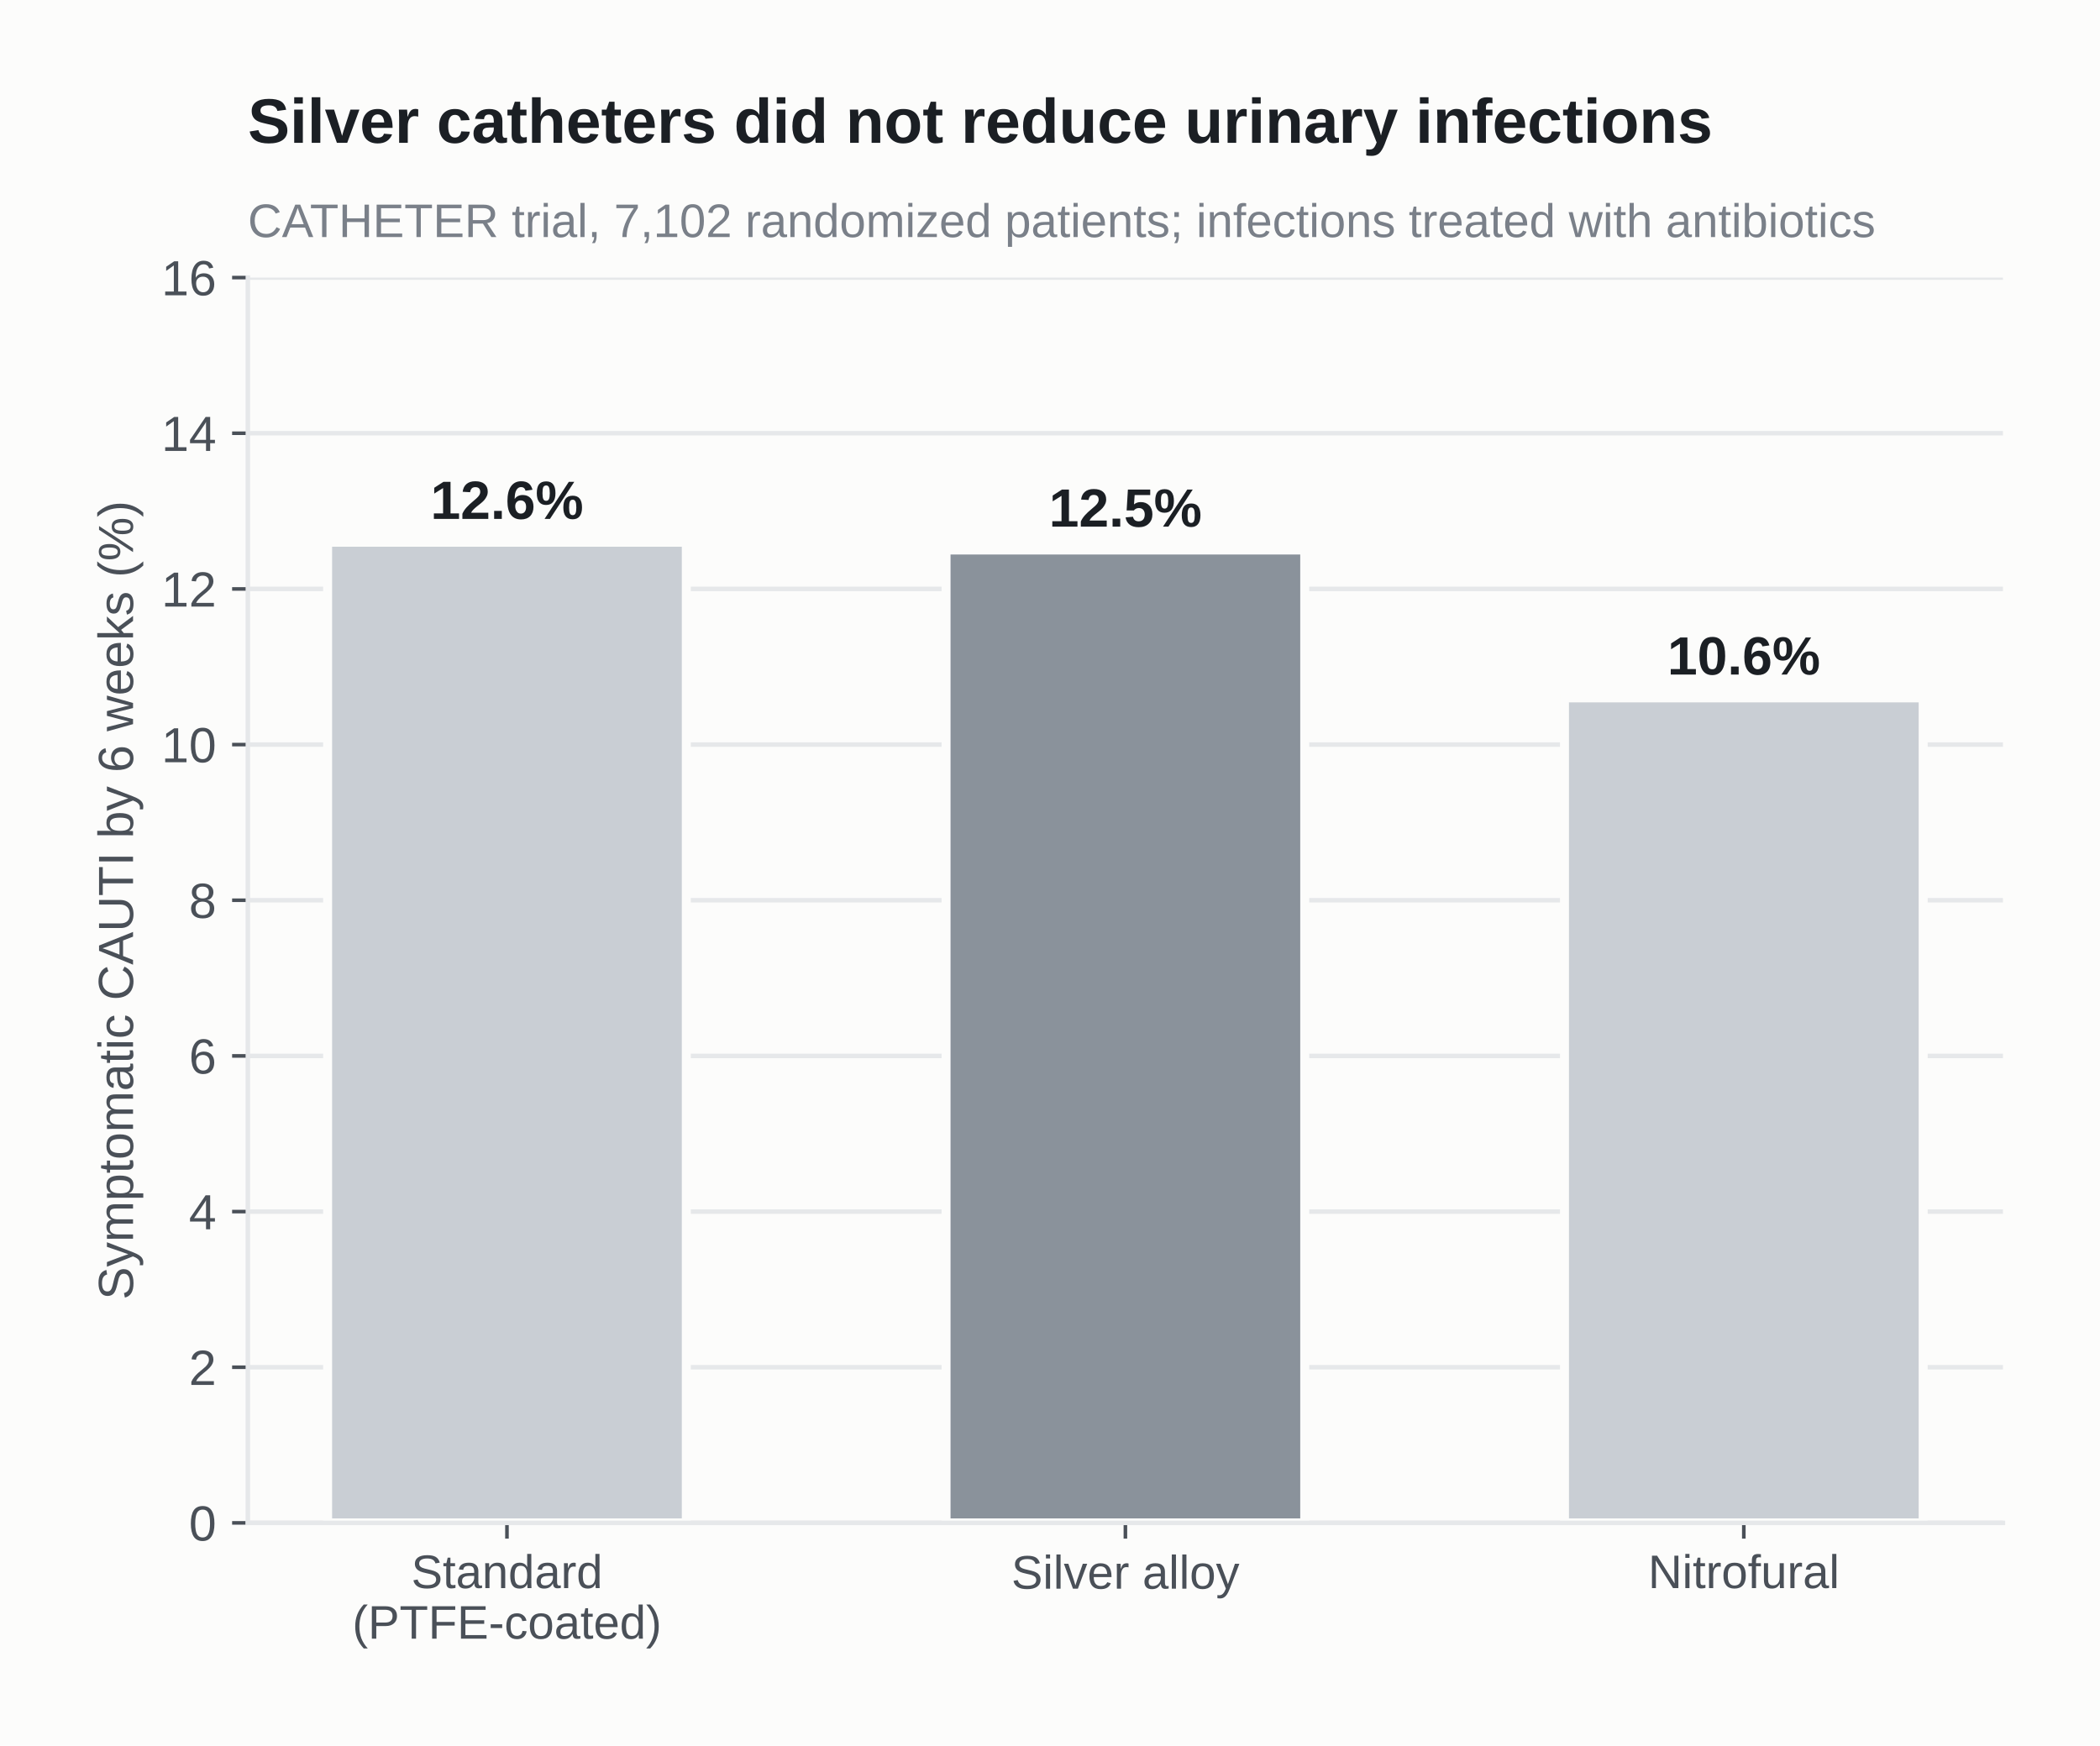
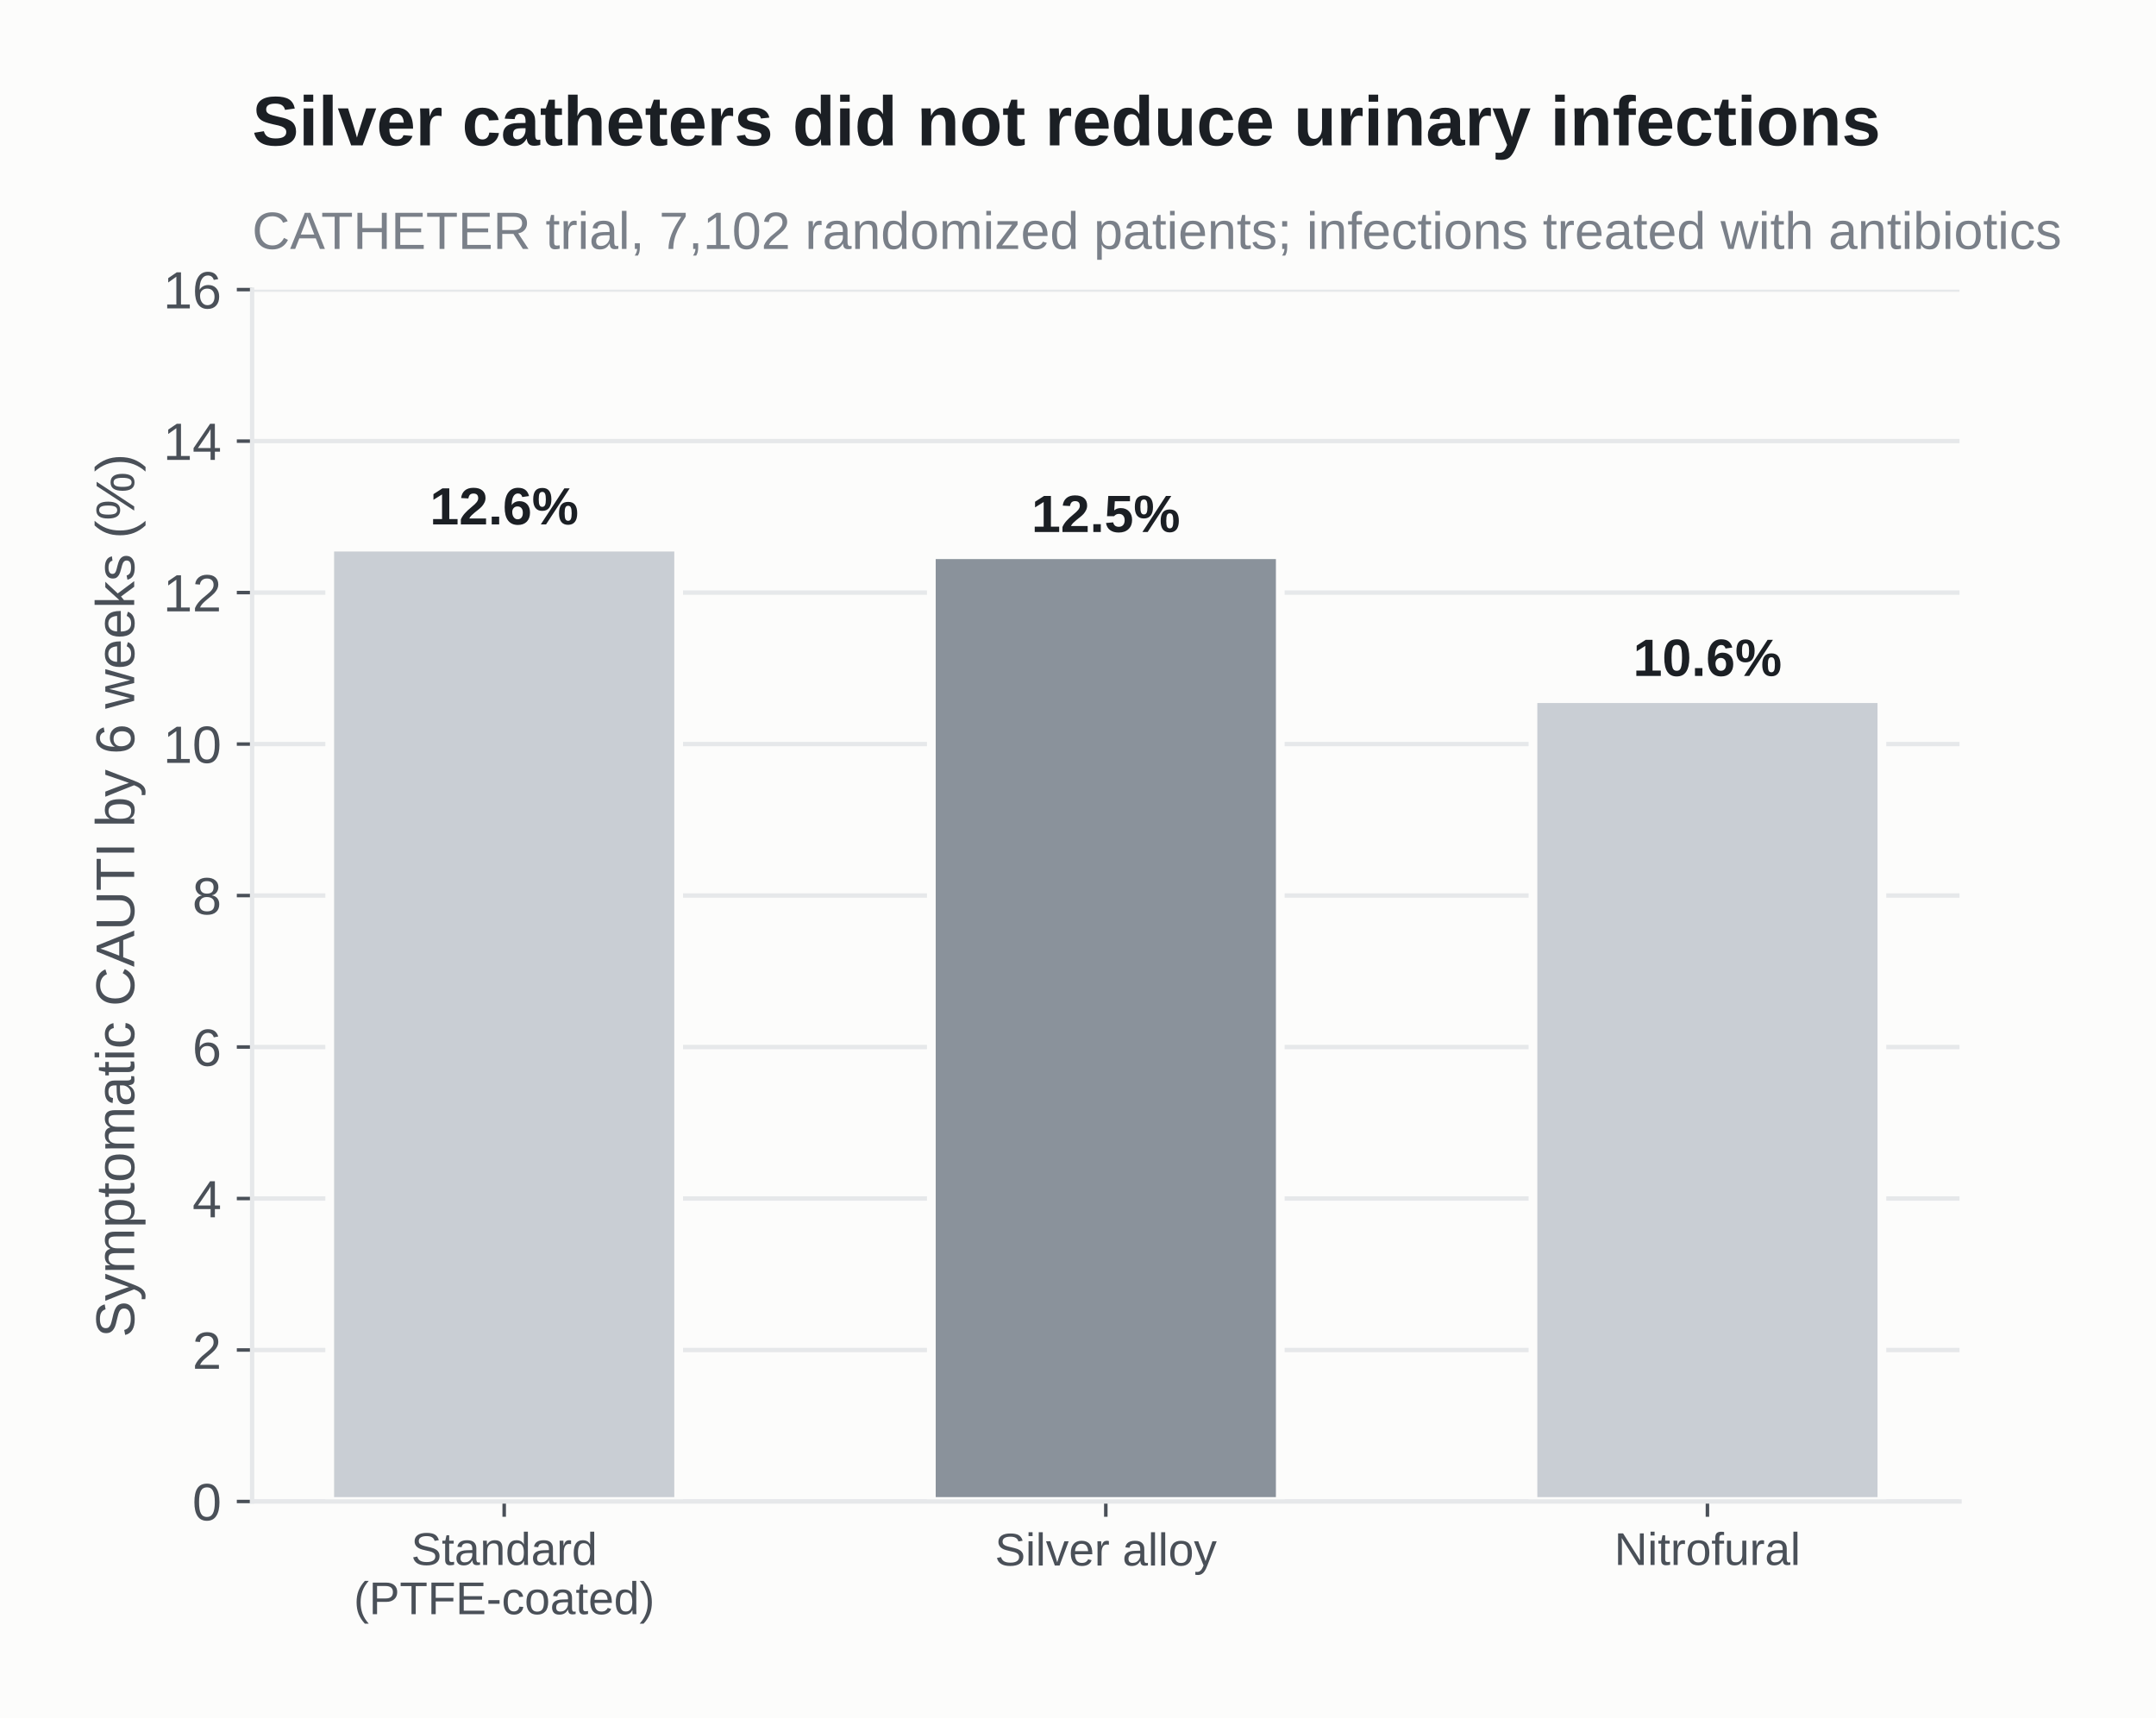
- <svg xmlns="http://www.w3.org/2000/svg" xmlns:xlink="http://www.w3.org/1999/xlink" width="467.357pt" height="388.576pt" viewBox="0 0 467.357 388.576" version="1.1">
+ <svg xmlns="http://www.w3.org/2000/svg" xmlns:xlink="http://www.w3.org/1999/xlink" width="493.23pt" height="393.032pt" viewBox="0 0 493.23 393.032" version="1.1">
  <defs>
    <style type="text/css">*{stroke-linejoin: round; stroke-linecap: butt}</style>
  </defs>
  <g id="figure_1">
    <g id="patch_1">
-       <path d="M 0 388.576  L 467.357 388.576  L 467.357 -0  L 0 -0  z " style="fill: #fcfcfb" />
+       <path d="M 0 393.032  L 493.23 393.032  L 493.23 0  L 0 0  z " style="fill: #fcfcfb" />
    </g>
    <g id="axes_1">
      <g id="patch_2">
-         <path d="M 55.157 338.992  L 445.757 338.992  L 445.757 61.792  L 55.157 61.792  z " style="fill: #fcfcfb" />
+         <path d="M 57.677 343.447  L 448.277 343.447  L 448.277 66.248  L 57.677 66.248  z " style="fill: #fcfcfb" />
      </g>
      <g id="matplotlib.axis_1">
        <g id="xtick_1">
          <g id="line2d_1">
            <defs>
-               <path id="m7b68e3aa38" d="M 0 0  L 0 3.5  " style="stroke: #4a5058; stroke-width: 0.8" />
+               <path id="m6c015fcf81" d="M 0 0  L 0 3.5  " style="stroke: #4a5058; stroke-width: 0.8" />
            </defs>
            <g>
-               <use xlink:href="#m7b68e3aa38" x="112.825" y="338.992" style="fill: #4a5058; stroke: #4a5058; stroke-width: 0.8" />
+               <use xlink:href="#m6c015fcf81" x="115.345" y="343.447" style="fill: #4a5058; stroke: #4a5058; stroke-width: 0.8" />
            </g>
          </g>
          <g id="text_1">
-             <text style="fill: #4a5058; font: 10.5px 'Arial'" transform="translate(91.51876 353.5073)">Standard</text>
-             <text style="fill: #4a5058; font: 10.5px 'Arial'" transform="translate(78.40197 364.7665)">(PTFE-coated)</text>
+             <text style="fill: #4a5058; font: 10.5px 'Arial'" transform="translate(94.03861 357.9632)">Standard</text>
+             <text style="fill: #4a5058; font: 10.5px 'Arial'" transform="translate(80.92181 369.2225)">(PTFE-coated)</text>
          </g>
        </g>
        <g id="xtick_2">
          <g id="line2d_2">
            <g>
-               <use xlink:href="#m7b68e3aa38" x="250.457" y="338.992" style="fill: #4a5058; stroke: #4a5058; stroke-width: 0.8" />
+               <use xlink:href="#m6c015fcf81" x="252.977" y="343.447" style="fill: #4a5058; stroke: #4a5058; stroke-width: 0.8" />
            </g>
          </g>
          <g id="text_2">
-             <text style="fill: #4a5058; font: 10.5px 'Arial'; text-anchor: middle" x="250.457" y="353.635" transform="rotate(-0 250.4569 353.6352)">Silver alloy</text>
+             <text style="fill: #4a5058; font: 10.5px 'Arial'; text-anchor: middle" x="252.977" y="358.091" transform="rotate(-0 252.9767 358.0912)">Silver alloy</text>
          </g>
        </g>
        <g id="xtick_3">
          <g id="line2d_3">
            <g>
-               <use xlink:href="#m7b68e3aa38" x="388.089" y="338.992" style="fill: #4a5058; stroke: #4a5058; stroke-width: 0.8" />
+               <use xlink:href="#m6c015fcf81" x="390.609" y="343.447" style="fill: #4a5058; stroke: #4a5058; stroke-width: 0.8" />
            </g>
          </g>
          <g id="text_3">
-             <text style="fill: #4a5058; font: 10.5px 'Arial'; text-anchor: middle" x="388.089" y="353.507" transform="rotate(-0 388.089 353.5073)">Nitrofural</text>
+             <text style="fill: #4a5058; font: 10.5px 'Arial'; text-anchor: middle" x="390.609" y="357.963" transform="rotate(-0 390.6089 357.9632)">Nitrofural</text>
          </g>
        </g>
      </g>
      <g id="matplotlib.axis_2">
        <g id="ytick_1">
          <g id="line2d_4">
-             <path d="M 55.157 338.992  L 445.757 338.992  " clip-path="url(#p8bee33047b)" style="fill: none; stroke: #e6e8ea; stroke-linecap: square" />
+             <path d="M 57.677 343.447  L 448.277 343.447  " clip-path="url(#p7e05a3c9cd)" style="fill: none; stroke: #e6e8ea; stroke-linecap: square" />
          </g>
          <g id="line2d_5">
            <defs>
-               <path id="m3b15113ddd" d="M 0 0  L -3.5 0  " style="stroke: #4a5058; stroke-width: 0.8" />
+               <path id="mba7e4840e2" d="M 0 0  L -3.5 0  " style="stroke: #4a5058; stroke-width: 0.8" />
            </defs>
            <g>
-               <use xlink:href="#m3b15113ddd" x="55.157" y="338.992" style="fill: #4a5058; stroke: #4a5058; stroke-width: 0.8" />
+               <use xlink:href="#mba7e4840e2" x="57.677" y="343.447" style="fill: #4a5058; stroke: #4a5058; stroke-width: 0.8" />
            </g>
          </g>
          <g id="text_4">
-             <text style="fill: #4a5058; font: 11px 'Arial'; text-anchor: end" x="48.157" y="342.928" transform="rotate(-0 48.15687 342.9284)">0</text>
+             <text style="fill: #4a5058; font: 12px 'Arial'; text-anchor: end" x="50.677" y="347.742" transform="rotate(-0 50.67672 347.7422)">0</text>
          </g>
        </g>
        <g id="ytick_2">
          <g id="line2d_6">
-             <path d="M 55.157 304.342  L 445.757 304.342  " clip-path="url(#p8bee33047b)" style="fill: none; stroke: #e6e8ea; stroke-linecap: square" />
+             <path d="M 57.677 308.798  L 448.277 308.798  " clip-path="url(#p7e05a3c9cd)" style="fill: none; stroke: #e6e8ea; stroke-linecap: square" />
          </g>
          <g id="line2d_7">
            <g>
-               <use xlink:href="#m3b15113ddd" x="55.157" y="304.342" style="fill: #4a5058; stroke: #4a5058; stroke-width: 0.8" />
+               <use xlink:href="#mba7e4840e2" x="57.677" y="308.798" style="fill: #4a5058; stroke: #4a5058; stroke-width: 0.8" />
            </g>
          </g>
          <g id="text_5">
-             <text style="fill: #4a5058; font: 11px 'Arial'; text-anchor: end" x="48.157" y="308.278" transform="rotate(-0 48.15687 308.2784)">2</text>
+             <text style="fill: #4a5058; font: 12px 'Arial'; text-anchor: end" x="50.677" y="313.092" transform="rotate(-0 50.67672 313.0922)">2</text>
          </g>
        </g>
        <g id="ytick_3">
          <g id="line2d_8">
-             <path d="M 55.157 269.692  L 445.757 269.692  " clip-path="url(#p8bee33047b)" style="fill: none; stroke: #e6e8ea; stroke-linecap: square" />
+             <path d="M 57.677 274.147  L 448.277 274.147  " clip-path="url(#p7e05a3c9cd)" style="fill: none; stroke: #e6e8ea; stroke-linecap: square" />
          </g>
          <g id="line2d_9">
            <g>
-               <use xlink:href="#m3b15113ddd" x="55.157" y="269.692" style="fill: #4a5058; stroke: #4a5058; stroke-width: 0.8" />
+               <use xlink:href="#mba7e4840e2" x="57.677" y="274.147" style="fill: #4a5058; stroke: #4a5058; stroke-width: 0.8" />
            </g>
          </g>
          <g id="text_6">
-             <text style="fill: #4a5058; font: 11px 'Arial'; text-anchor: end" x="48.157" y="273.628" transform="rotate(-0 48.15687 273.6284)">4</text>
+             <text style="fill: #4a5058; font: 12px 'Arial'; text-anchor: end" x="50.677" y="278.442" transform="rotate(-0 50.67672 278.4422)">4</text>
          </g>
        </g>
        <g id="ytick_4">
          <g id="line2d_10">
-             <path d="M 55.157 235.042  L 445.757 235.042  " clip-path="url(#p8bee33047b)" style="fill: none; stroke: #e6e8ea; stroke-linecap: square" />
+             <path d="M 57.677 239.498  L 448.277 239.498  " clip-path="url(#p7e05a3c9cd)" style="fill: none; stroke: #e6e8ea; stroke-linecap: square" />
          </g>
          <g id="line2d_11">
            <g>
-               <use xlink:href="#m3b15113ddd" x="55.157" y="235.042" style="fill: #4a5058; stroke: #4a5058; stroke-width: 0.8" />
+               <use xlink:href="#mba7e4840e2" x="57.677" y="239.498" style="fill: #4a5058; stroke: #4a5058; stroke-width: 0.8" />
            </g>
          </g>
          <g id="text_7">
-             <text style="fill: #4a5058; font: 11px 'Arial'; text-anchor: end" x="48.157" y="238.978" transform="rotate(-0 48.15687 238.9784)">6</text>
+             <text style="fill: #4a5058; font: 12px 'Arial'; text-anchor: end" x="50.677" y="243.792" transform="rotate(-0 50.67672 243.7922)">6</text>
          </g>
        </g>
        <g id="ytick_5">
          <g id="line2d_12">
-             <path d="M 55.157 200.392  L 445.757 200.392  " clip-path="url(#p8bee33047b)" style="fill: none; stroke: #e6e8ea; stroke-linecap: square" />
+             <path d="M 57.677 204.847  L 448.277 204.847  " clip-path="url(#p7e05a3c9cd)" style="fill: none; stroke: #e6e8ea; stroke-linecap: square" />
          </g>
          <g id="line2d_13">
            <g>
-               <use xlink:href="#m3b15113ddd" x="55.157" y="200.392" style="fill: #4a5058; stroke: #4a5058; stroke-width: 0.8" />
+               <use xlink:href="#mba7e4840e2" x="57.677" y="204.847" style="fill: #4a5058; stroke: #4a5058; stroke-width: 0.8" />
            </g>
          </g>
          <g id="text_8">
-             <text style="fill: #4a5058; font: 11px 'Arial'; text-anchor: end" x="48.157" y="204.328" transform="rotate(-0 48.15687 204.3284)">8</text>
+             <text style="fill: #4a5058; font: 12px 'Arial'; text-anchor: end" x="50.677" y="209.142" transform="rotate(-0 50.67672 209.1422)">8</text>
          </g>
        </g>
        <g id="ytick_6">
          <g id="line2d_14">
-             <path d="M 55.157 165.742  L 445.757 165.742  " clip-path="url(#p8bee33047b)" style="fill: none; stroke: #e6e8ea; stroke-linecap: square" />
+             <path d="M 57.677 170.197  L 448.277 170.197  " clip-path="url(#p7e05a3c9cd)" style="fill: none; stroke: #e6e8ea; stroke-linecap: square" />
          </g>
          <g id="line2d_15">
            <g>
-               <use xlink:href="#m3b15113ddd" x="55.157" y="165.742" style="fill: #4a5058; stroke: #4a5058; stroke-width: 0.8" />
+               <use xlink:href="#mba7e4840e2" x="57.677" y="170.197" style="fill: #4a5058; stroke: #4a5058; stroke-width: 0.8" />
            </g>
          </g>
          <g id="text_9">
-             <text style="fill: #4a5058; font: 11px 'Arial'; text-anchor: end" x="48.157" y="169.678" transform="rotate(-0 48.15687 169.6784)">10</text>
+             <text style="fill: #4a5058; font: 12px 'Arial'; text-anchor: end" x="50.677" y="174.492" transform="rotate(-0 50.67672 174.4922)">10</text>
          </g>
        </g>
        <g id="ytick_7">
          <g id="line2d_16">
-             <path d="M 55.157 131.092  L 445.757 131.092  " clip-path="url(#p8bee33047b)" style="fill: none; stroke: #e6e8ea; stroke-linecap: square" />
+             <path d="M 57.677 135.548  L 448.277 135.548  " clip-path="url(#p7e05a3c9cd)" style="fill: none; stroke: #e6e8ea; stroke-linecap: square" />
          </g>
          <g id="line2d_17">
            <g>
-               <use xlink:href="#m3b15113ddd" x="55.157" y="131.092" style="fill: #4a5058; stroke: #4a5058; stroke-width: 0.8" />
+               <use xlink:href="#mba7e4840e2" x="57.677" y="135.548" style="fill: #4a5058; stroke: #4a5058; stroke-width: 0.8" />
            </g>
          </g>
          <g id="text_10">
-             <text style="fill: #4a5058; font: 11px 'Arial'; text-anchor: end" x="48.157" y="135.028" transform="rotate(-0 48.15687 135.0284)">12</text>
+             <text style="fill: #4a5058; font: 12px 'Arial'; text-anchor: end" x="50.677" y="139.842" transform="rotate(-0 50.67672 139.8422)">12</text>
          </g>
        </g>
        <g id="ytick_8">
          <g id="line2d_18">
-             <path d="M 55.157 96.442  L 445.757 96.442  " clip-path="url(#p8bee33047b)" style="fill: none; stroke: #e6e8ea; stroke-linecap: square" />
+             <path d="M 57.677 100.897  L 448.277 100.897  " clip-path="url(#p7e05a3c9cd)" style="fill: none; stroke: #e6e8ea; stroke-linecap: square" />
          </g>
          <g id="line2d_19">
            <g>
-               <use xlink:href="#m3b15113ddd" x="55.157" y="96.442" style="fill: #4a5058; stroke: #4a5058; stroke-width: 0.8" />
+               <use xlink:href="#mba7e4840e2" x="57.677" y="100.897" style="fill: #4a5058; stroke: #4a5058; stroke-width: 0.8" />
            </g>
          </g>
          <g id="text_11">
-             <text style="fill: #4a5058; font: 11px 'Arial'; text-anchor: end" x="48.157" y="100.378" transform="rotate(-0 48.15687 100.3784)">14</text>
+             <text style="fill: #4a5058; font: 12px 'Arial'; text-anchor: end" x="50.677" y="105.192" transform="rotate(-0 50.67672 105.1922)">14</text>
          </g>
        </g>
        <g id="ytick_9">
          <g id="line2d_20">
-             <path d="M 55.157 61.792  L 445.757 61.792  " clip-path="url(#p8bee33047b)" style="fill: none; stroke: #e6e8ea; stroke-linecap: square" />
+             <path d="M 57.677 66.248  L 448.277 66.248  " clip-path="url(#p7e05a3c9cd)" style="fill: none; stroke: #e6e8ea; stroke-linecap: square" />
          </g>
          <g id="line2d_21">
            <g>
-               <use xlink:href="#m3b15113ddd" x="55.157" y="61.792" style="fill: #4a5058; stroke: #4a5058; stroke-width: 0.8" />
+               <use xlink:href="#mba7e4840e2" x="57.677" y="66.248" style="fill: #4a5058; stroke: #4a5058; stroke-width: 0.8" />
            </g>
          </g>
          <g id="text_12">
-             <text style="fill: #4a5058; font: 11px 'Arial'; text-anchor: end" x="48.157" y="65.728" transform="rotate(-0 48.15687 65.72836)">16</text>
+             <text style="fill: #4a5058; font: 12px 'Arial'; text-anchor: end" x="50.677" y="70.542" transform="rotate(-0 50.67672 70.54219)">16</text>
          </g>
        </g>
        <g id="text_13">
-           <text style="fill: #4a5058; font: 11px 'Arial'; text-anchor: middle" x="29.608" y="200.392" transform="rotate(-90 29.60766 200.3916)">Symptomatic CAUTI by 6 weeks (%)</text>
+           <text style="fill: #4a5058; font: 12.5px 'Arial'; text-anchor: middle" x="30.7" y="204.847" transform="rotate(-90 30.69961 204.8475)">Symptomatic CAUTI by 6 weeks (%)</text>
        </g>
      </g>
      <g id="patch_3">
-         <path d="M 72.911 338.992  L 152.738 338.992  L 152.738 120.697  L 72.911 120.697  z " clip-path="url(#p8bee33047b)" style="fill: #c9ced4; stroke: #fcfcfb; stroke-width: 2; stroke-linejoin: miter" />
+         <path d="M 75.431 343.447  L 155.258 343.447  L 155.258 125.153  L 75.431 125.153  z " clip-path="url(#p7e05a3c9cd)" style="fill: #c9ced4; stroke: #fcfcfb; stroke-width: 2; stroke-linejoin: miter" />
      </g>
      <g id="patch_4">
-         <path d="M 210.544 338.992  L 290.37 338.992  L 290.37 122.429  L 210.544 122.429  z " clip-path="url(#p8bee33047b)" style="fill: #8a929b; stroke: #fcfcfb; stroke-width: 2; stroke-linejoin: miter" />
+         <path d="M 213.063 343.447  L 292.89 343.447  L 292.89 126.885  L 213.063 126.885  z " clip-path="url(#p7e05a3c9cd)" style="fill: #8a929b; stroke: #fcfcfb; stroke-width: 2; stroke-linejoin: miter" />
      </g>
      <g id="patch_5">
-         <path d="M 348.176 338.992  L 428.002 338.992  L 428.002 155.347  L 348.176 155.347  z " clip-path="url(#p8bee33047b)" style="fill: #c9ced4; stroke: #fcfcfb; stroke-width: 2; stroke-linejoin: miter" />
+         <path d="M 350.696 343.447  L 430.522 343.447  L 430.522 159.803  L 350.696 159.803  z " clip-path="url(#p7e05a3c9cd)" style="fill: #c9ced4; stroke: #fcfcfb; stroke-width: 2; stroke-linejoin: miter" />
      </g>
      <g id="patch_6">
-         <path d="M 55.157 338.992  L 55.157 61.792  " style="fill: none; stroke: #e6e8ea; stroke-linejoin: miter; stroke-linecap: square" />
+         <path d="M 57.677 343.447  L 57.677 66.248  " style="fill: none; stroke: #e6e8ea; stroke-linejoin: miter; stroke-linecap: square" />
      </g>
      <g id="patch_7">
-         <path d="M 55.157 338.992  L 445.757 338.992  " style="fill: none; stroke: #e6e8ea; stroke-linejoin: miter; stroke-linecap: square" />
+         <path d="M 57.677 343.447  L 448.277 343.447  " style="fill: none; stroke: #e6e8ea; stroke-linejoin: miter; stroke-linecap: square" />
      </g>
      <g id="text_14">
-         <text style="fill: #1b1f24; font: 700 12px 'Arial'; text-anchor: middle" x="112.825" y="115.499" transform="rotate(-0 112.8247 115.4991)">12.6%</text>
+         <text style="fill: #1b1f24; font: 700 12px 'Arial'; text-anchor: middle" x="115.345" y="119.955" transform="rotate(-0 115.3446 119.955)">12.6%</text>
      </g>
      <g id="text_15">
-         <text style="fill: #1b1f24; font: 700 12px 'Arial'; text-anchor: middle" x="250.457" y="117.232" transform="rotate(-0 250.4569 117.2316)">12.5%</text>
+         <text style="fill: #1b1f24; font: 700 12px 'Arial'; text-anchor: middle" x="252.977" y="121.688" transform="rotate(-0 252.9767 121.6875)">12.5%</text>
      </g>
      <g id="text_16">
-         <text style="fill: #1b1f24; font: 700 12px 'Arial'; text-anchor: middle" x="388.089" y="150.149" transform="rotate(-0 388.089 150.1491)">10.6%</text>
+         <text style="fill: #1b1f24; font: 700 12px 'Arial'; text-anchor: middle" x="390.609" y="154.605" transform="rotate(-0 390.6089 154.605)">10.6%</text>
      </g>
      <g id="text_17">
-         <text style="fill: #7a8089; font: 10.5px 'Arial'; text-anchor: start" x="55.157" y="52.775" transform="rotate(-0 55.15687 52.77469)">CATHETER trial, 7,102 randomized patients; infections treated with antibiotics</text>
+         <text style="fill: #7a8089; font: 12px 'Arial'; text-anchor: start" x="57.677" y="56.932" transform="rotate(-0 57.67672 56.9325)">CATHETER trial, 7,102 randomized patients; infections treated with antibiotics</text>
      </g>
      <g id="text_18">
-         <text style="fill: #1b1f24; font: 700 14px 'Arial'; text-anchor: start" x="55.157" y="31.792" transform="rotate(-0 55.15687 31.79156)">Silver catheters did not reduce urinary infections</text>
+         <text style="fill: #1b1f24; font: 700 16px 'Arial'; text-anchor: start" x="57.677" y="33.248" transform="rotate(-0 57.67672 33.2475)">Silver catheters did not reduce urinary infections</text>
      </g>
    </g>
  </g>
  <defs>
-     <clipPath id="p8bee33047b">
-       <rect x="55.157" y="61.792" width="390.6" height="277.2" />
+     <clipPath id="p7e05a3c9cd">
+       <rect x="57.677" y="66.248" width="390.6" height="277.2" />
    </clipPath>
  </defs>
</svg>
